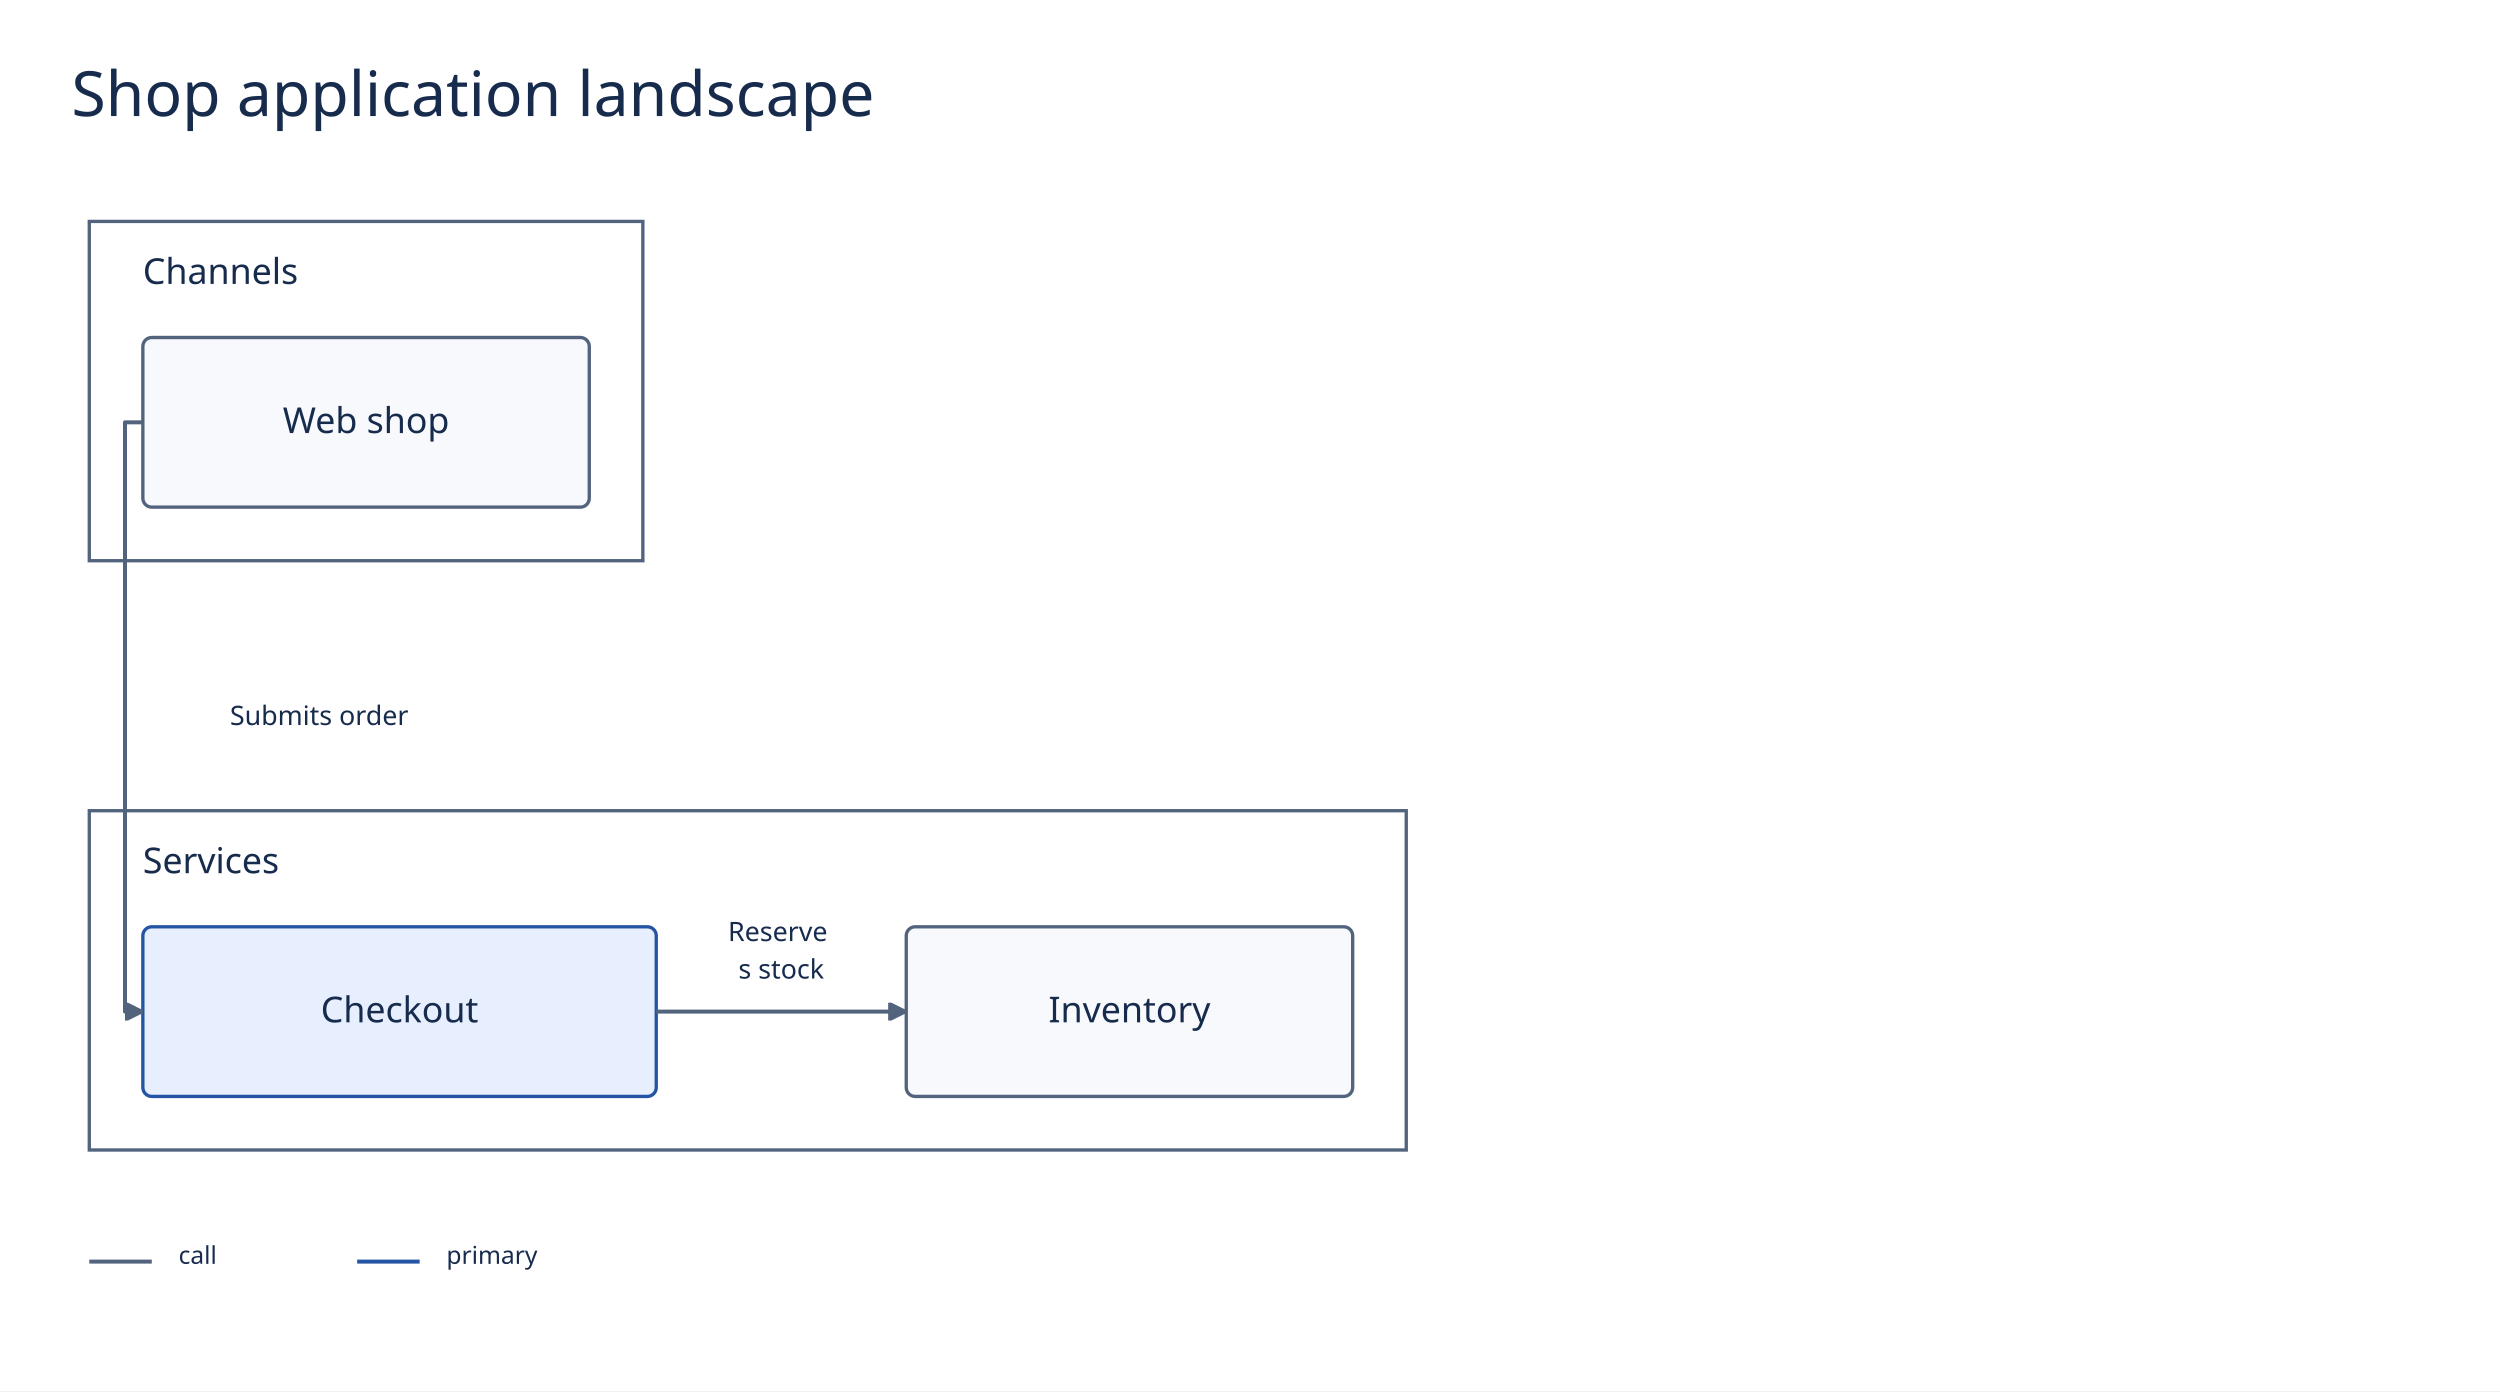
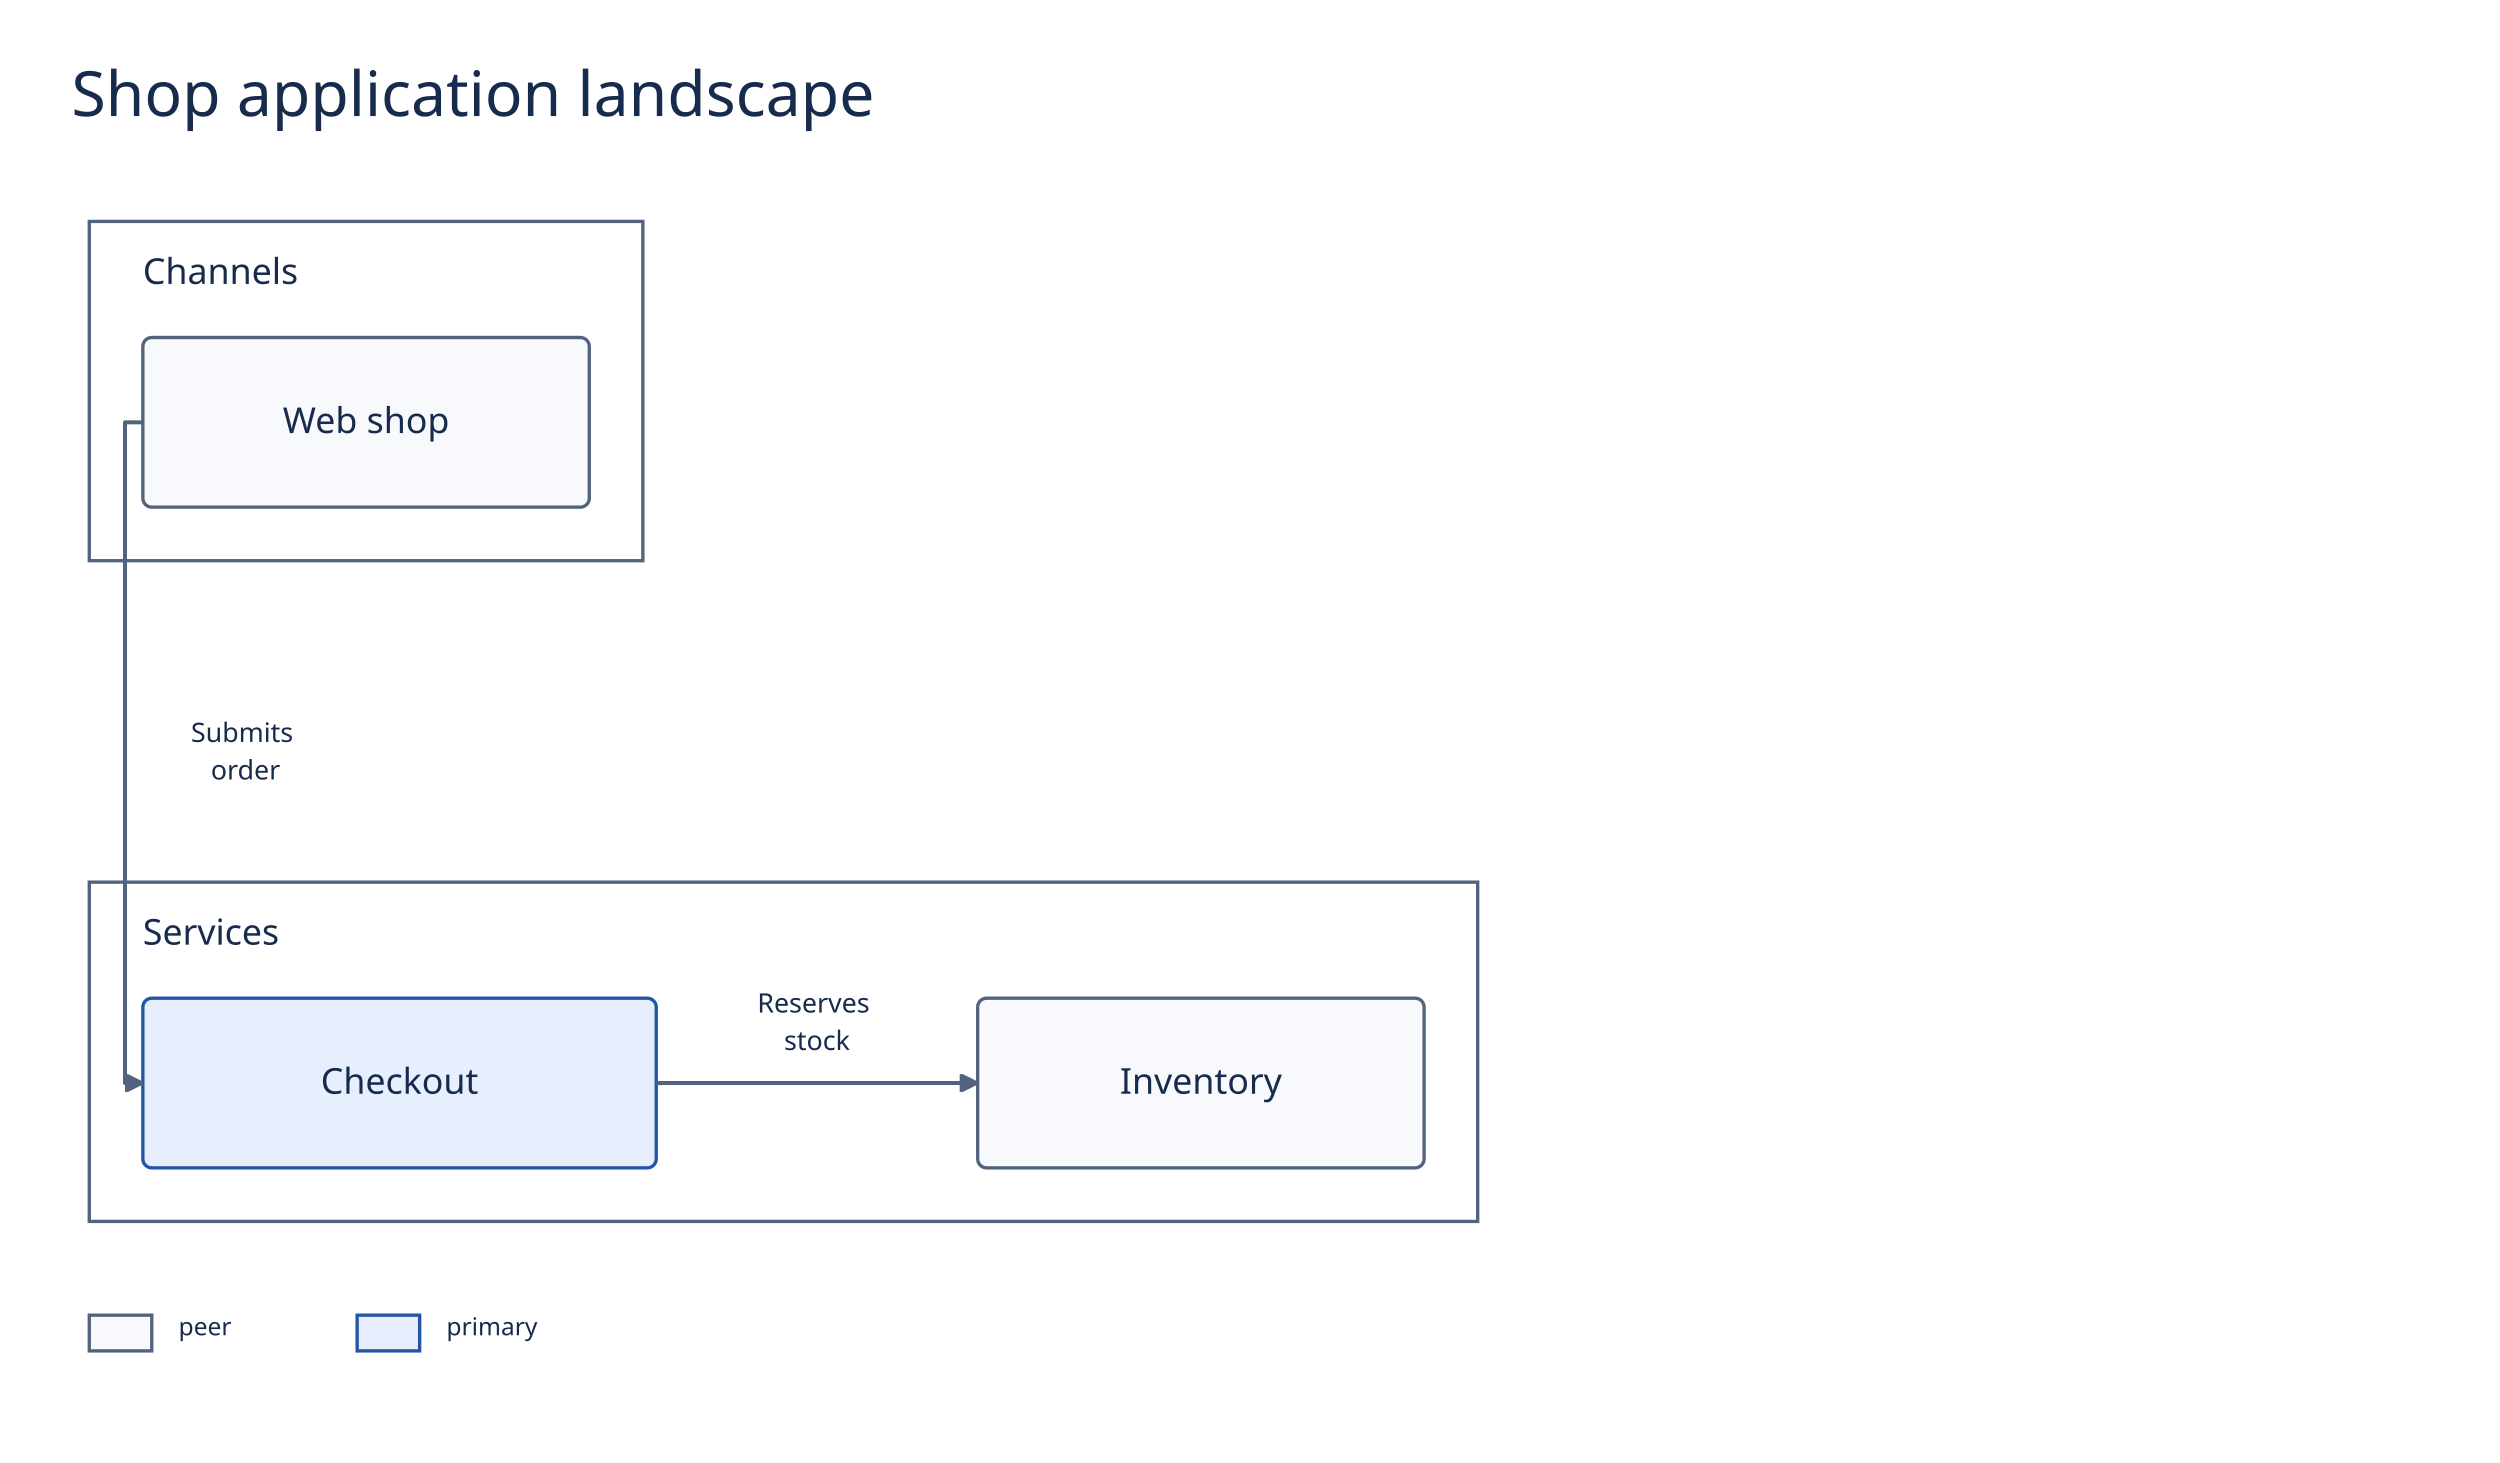
- <svg xmlns="http://www.w3.org/2000/svg" viewBox="0 0 1120 623.2" width="1120" height="623.2" lang="en" role="img" aria-labelledby="atlas-b255ff5d1815-document-title atlas-b255ff5d1815-document-desc" data-archatlas="0.1" data-measured-with="estimate">
+ <svg xmlns="http://www.w3.org/2000/svg" viewBox="0 0 1120 655.2" width="1120" height="655.2" lang="en" role="img" aria-labelledby="atlas-51f1f5f6f9ea-document-title atlas-51f1f5f6f9ea-document-desc" data-archatlas="0.1" data-measured-with="estimate">
  <defs>
-     <marker id="atlas-b255ff5d1815-marker-peer-arrow" viewBox="0 0 10 10" refX="10" refY="5" markerWidth="8" markerHeight="8" markerUnits="userSpaceOnUse" orient="auto-start-reverse">
+     <marker id="atlas-51f1f5f6f9ea-marker-peer-arrow" viewBox="0 0 10 10" refX="10" refY="5" markerWidth="8" markerHeight="8" markerUnits="userSpaceOnUse" orient="auto-start-reverse">
      <path d="M 0 0 L 10 5 L 0 10 Z" fill="#52647d" stroke="#52647d" stroke-width="1.5" />
    </marker>
-     <marker id="atlas-b255ff5d1815-marker-peer-circle" viewBox="0 0 10 10" refX="5" refY="5" markerWidth="8" markerHeight="8" markerUnits="userSpaceOnUse">
+     <marker id="atlas-51f1f5f6f9ea-marker-peer-circle" viewBox="0 0 10 10" refX="5" refY="5" markerWidth="8" markerHeight="8" markerUnits="userSpaceOnUse">
      <circle cx="5" cy="5" r="3.5" fill="#ffffff" stroke="#52647d" stroke-width="1.5" />
    </marker>
-     <marker id="atlas-b255ff5d1815-marker-primary-arrow" viewBox="0 0 10 10" refX="10" refY="5" markerWidth="8" markerHeight="8" markerUnits="userSpaceOnUse" orient="auto-start-reverse">
-       <path d="M 0 0 L 10 5 L 0 10 Z" fill="#2455a4" stroke="#2455a4" stroke-width="1.5" />
-     </marker>
-     <marker id="atlas-b255ff5d1815-marker-primary-circle" viewBox="0 0 10 10" refX="5" refY="5" markerWidth="8" markerHeight="8" markerUnits="userSpaceOnUse">
-       <circle cx="5" cy="5" r="3.5" fill="#ffffff" stroke="#2455a4" stroke-width="1.5" />
-     </marker>
  </defs>
-   <rect width="1120" height="623.2" fill="#ffffff" data-role="canvas" />
-   <rect id="atlas-b255ff5d1815-shape-group-channels" data-id="channels" data-role="group" data-parent="" data-kind="layer" fill="#ffffff" stroke="#52647d" stroke-width="1.5" data-box="40 99.2 248 152" x="40" y="99.2" width="248" height="152" rx="0" />
-   <rect id="atlas-b255ff5d1815-shape-node-web" data-id="web" data-role="node" data-parent="channels" data-kind="container" fill="#f7f9fc" stroke="#52647d" stroke-width="1.5" data-box="64 151.2 200 76" x="64" y="151.2" width="200" height="76" rx="4" />
-   <rect id="atlas-b255ff5d1815-shape-group-services" data-id="services" data-role="group" data-parent="" data-kind="layer" fill="#ffffff" stroke="#52647d" stroke-width="1.5" data-box="40 363.2 590 152" x="40" y="363.2" width="590" height="152" rx="0" />
-   <rect id="atlas-b255ff5d1815-shape-node-checkout" data-id="checkout" data-role="node" data-parent="services" data-kind="container" fill="#e7efff" stroke="#2455a4" stroke-width="1.5" data-box="64 415.2 230 76" x="64" y="415.2" width="230" height="76" rx="4" />
-   <rect id="atlas-b255ff5d1815-shape-node-stock" data-id="stock" data-role="node" data-parent="services" data-kind="container" fill="#f7f9fc" stroke="#52647d" stroke-width="1.5" data-box="406 415.2 200 76" x="406" y="415.2" width="200" height="76" rx="4" />
-   <polyline id="atlas-b255ff5d1815-edge-edge-1" data-id="edge-1" data-role="edge" data-from="web" data-to="checkout" data-kind="call" points="64,189.2 56,189.2 56,453.2 64,453.2" fill="none" stroke="#52647d" stroke-width="1.8" stroke-linejoin="round" marker-end="url(#atlas-b255ff5d1815-marker-peer-arrow)" />
-   <polyline id="atlas-b255ff5d1815-edge-edge-2" data-id="edge-2" data-role="edge" data-from="checkout" data-to="stock" data-kind="call" points="294,453.2 406,453.2" fill="none" stroke="#52647d" stroke-width="1.8" stroke-linejoin="round" marker-end="url(#atlas-b255ff5d1815-marker-peer-arrow)" />
-   <polyline id="atlas-b255ff5d1815-edge-legend-line-0" data-id="legend-line-0" data-role="edge" data-from="" data-to="" data-kind="legend" points="40,565.2 68,565.2" fill="none" stroke="#52647d" stroke-width="1.8" stroke-linejoin="round" />
-   <polyline id="atlas-b255ff5d1815-edge-legend-line-1" data-id="legend-line-1" data-role="edge" data-from="" data-to="" data-kind="legend" points="160,565.2 188,565.2" fill="none" stroke="#2455a4" stroke-width="1.8" stroke-linejoin="round" />
-   <rect id="atlas-b255ff5d1815-shape-label-bg-__edge-1-background" data-id="__edge-1-background" data-role="label-bg" data-parent="edge-1" x="63" y="308.8" width="160" height="24.8" fill="#ffffff" fill-opacity="0.92" rx="3" />
-   <rect id="atlas-b255ff5d1815-shape-label-bg-__edge-2-background" data-id="__edge-2-background" data-role="label-bg" data-parent="edge-2" x="303" y="405.6" width="94" height="41.6" fill="#ffffff" fill-opacity="0.92" rx="3" />
-   <text id="atlas-b255ff5d1815-text-title-figure-title" data-id="figure-title" data-role="title" data-owner="" x="32" y="52" font-size="28" font-family="sans-serif" text-anchor="start" fill="#172b4d" data-text-box="32 24 700 39.2">
+   <rect width="1120" height="655.2" fill="#ffffff" data-role="canvas" />
+   <rect id="atlas-51f1f5f6f9ea-shape-group-channels" data-id="channels" data-role="group" data-parent="" data-kind="layer" fill="#ffffff" stroke="#52647d" stroke-width="1.5" data-box="40 99.2 248 152" x="40" y="99.2" width="248" height="152" rx="0" />
+   <rect id="atlas-51f1f5f6f9ea-shape-node-web" data-id="web" data-role="node" data-parent="channels" data-kind="container" fill="#f7f9fc" stroke="#52647d" stroke-width="1.5" data-box="64 151.2 200 76" x="64" y="151.2" width="200" height="76" rx="4" />
+   <rect id="atlas-51f1f5f6f9ea-shape-group-services" data-id="services" data-role="group" data-parent="" data-kind="layer" fill="#ffffff" stroke="#52647d" stroke-width="1.5" data-box="40 395.2 622 152" x="40" y="395.2" width="622" height="152" rx="0" />
+   <rect id="atlas-51f1f5f6f9ea-shape-node-checkout" data-id="checkout" data-role="node" data-parent="services" data-kind="container" fill="#e7efff" stroke="#2455a4" stroke-width="1.5" data-box="64 447.2 230 76" x="64" y="447.2" width="230" height="76" rx="4" />
+   <rect id="atlas-51f1f5f6f9ea-shape-node-stock" data-id="stock" data-role="node" data-parent="services" data-kind="container" fill="#f7f9fc" stroke="#52647d" stroke-width="1.5" data-box="438 447.2 200 76" x="438" y="447.2" width="200" height="76" rx="4" />
+   <rect id="atlas-51f1f5f6f9ea-shape-legend-swatch-__legend-swatch-0" data-id="__legend-swatch-0" data-role="legend-swatch" data-parent="" data-kind="component" fill="#f7f9fc" stroke="#52647d" stroke-width="1.5" data-box="40 589.2 28 16" x="40" y="589.2" width="28" height="16" rx="0" />
+   <rect id="atlas-51f1f5f6f9ea-shape-legend-swatch-__legend-swatch-1" data-id="__legend-swatch-1" data-role="legend-swatch" data-parent="" data-kind="component" fill="#e7efff" stroke="#2455a4" stroke-width="1.5" data-box="160 589.2 28 16" x="160" y="589.2" width="28" height="16" rx="0" />
+   <polyline id="atlas-51f1f5f6f9ea-edge-edge-1" data-id="edge-1" data-role="edge" data-from="web" data-to="checkout" data-kind="call" points="64,189.2 56,189.2 56,485.2 64,485.2" fill="none" stroke="#52647d" stroke-width="1.8" stroke-linejoin="round" marker-end="url(#atlas-51f1f5f6f9ea-marker-peer-arrow)" />
+   <polyline id="atlas-51f1f5f6f9ea-edge-edge-2" data-id="edge-2" data-role="edge" data-from="checkout" data-to="stock" data-kind="call" points="294,485.2 438,485.2" fill="none" stroke="#52647d" stroke-width="1.8" stroke-linejoin="round" marker-end="url(#atlas-51f1f5f6f9ea-marker-peer-arrow)" />
+   <rect id="atlas-51f1f5f6f9ea-shape-label-bg-__edge-1-background" data-id="__edge-1-background" data-role="label-bg" data-parent="edge-1" x="63" y="316.4" width="94" height="41.6" fill="#ffffff" fill-opacity="0.92" rx="3" />
+   <rect id="atlas-51f1f5f6f9ea-shape-label-bg-__edge-2-background" data-id="__edge-2-background" data-role="label-bg" data-parent="edge-2" x="313" y="437.6" width="106" height="41.6" fill="#ffffff" fill-opacity="0.92" rx="3" />
+   <text id="atlas-51f1f5f6f9ea-text-title-figure-title" data-id="figure-title" data-role="title" data-owner="" x="32" y="52" font-size="28" font-family="sans-serif" text-anchor="start" fill="#172b4d" data-text-box="32 24 700 39.2">
    <tspan x="32" y="52">
      <tspan font-family="sans-serif">Shop application landscape</tspan>
    </tspan>
  </text>
-   <text id="atlas-b255ff5d1815-text-group-title-channels-title" data-id="channels-title" data-role="group-title" data-owner="channels" x="64" y="127.2" font-size="16" font-family="sans-serif" text-anchor="start" fill="#172b4d" data-text-box="64 111.2 128 22.4">
+   <text id="atlas-51f1f5f6f9ea-text-group-title-channels-title" data-id="channels-title" data-role="group-title" data-owner="channels" x="64" y="127.2" font-size="16" font-family="sans-serif" text-anchor="start" fill="#172b4d" data-text-box="64 111.2 128 22.4">
    <tspan x="64" y="127.2">
      <tspan font-family="sans-serif">Channels</tspan>
    </tspan>
  </text>
-   <text id="atlas-b255ff5d1815-text-name-web-name" data-id="web-name" data-role="name" data-owner="web" x="164" y="194" font-size="16" font-family="sans-serif" text-anchor="middle" fill="#172b4d" data-text-box="104 178 120 22.4">
+   <text id="atlas-51f1f5f6f9ea-text-name-web-name" data-id="web-name" data-role="name" data-owner="web" x="164" y="194" font-size="16" font-family="sans-serif" text-anchor="middle" fill="#172b4d" data-text-box="104 178 120 22.4">
    <tspan x="164" y="194">
      <tspan font-family="sans-serif">Web shop</tspan>
    </tspan>
  </text>
-   <text id="atlas-b255ff5d1815-text-group-title-services-title" data-id="services-title" data-role="group-title" data-owner="services" x="64" y="391.2" font-size="16" font-family="sans-serif" text-anchor="start" fill="#172b4d" data-text-box="64 375.2 128 22.4">
-     <tspan x="64" y="391.2">
+   <text id="atlas-51f1f5f6f9ea-text-group-title-services-title" data-id="services-title" data-role="group-title" data-owner="services" x="64" y="423.2" font-size="16" font-family="sans-serif" text-anchor="start" fill="#172b4d" data-text-box="64 407.2 128 22.4">
+     <tspan x="64" y="423.2">
      <tspan font-family="sans-serif">Services</tspan>
    </tspan>
  </text>
-   <text id="atlas-b255ff5d1815-text-name-checkout-name" data-id="checkout-name" data-role="name" data-owner="checkout" x="179" y="458" font-size="16" font-family="sans-serif" text-anchor="middle" fill="#172b4d" data-text-box="115 442 128 22.4">
-     <tspan x="179" y="458">
+   <text id="atlas-51f1f5f6f9ea-text-name-checkout-name" data-id="checkout-name" data-role="name" data-owner="checkout" x="179" y="490" font-size="16" font-family="sans-serif" text-anchor="middle" fill="#172b4d" data-text-box="115 474 128 22.4">
+     <tspan x="179" y="490">
      <tspan font-family="sans-serif">Checkout</tspan>
    </tspan>
  </text>
-   <text id="atlas-b255ff5d1815-text-name-stock-name" data-id="stock-name" data-role="name" data-owner="stock" x="506" y="458" font-size="16" font-family="sans-serif" text-anchor="middle" fill="#172b4d" data-text-box="434 442 144 22.4">
-     <tspan x="506" y="458">
+   <text id="atlas-51f1f5f6f9ea-text-name-stock-name" data-id="stock-name" data-role="name" data-owner="stock" x="538" y="490" font-size="16" font-family="sans-serif" text-anchor="middle" fill="#172b4d" data-text-box="466 474 144 22.4">
+     <tspan x="538" y="490">
      <tspan font-family="sans-serif">Inventory</tspan>
    </tspan>
  </text>
-   <text id="atlas-b255ff5d1815-text-edge-label-edge-1-label" data-id="edge-1-label" data-role="edge-label" data-owner="edge-1" x="143" y="324.8" font-size="12" font-family="sans-serif" text-anchor="middle" fill="#172b4d" data-text-box="68 312.8 150 16.8">
-     <tspan x="143" y="324.8">
-       <tspan font-family="sans-serif">Submits order</tspan>
+   <text id="atlas-51f1f5f6f9ea-text-edge-label-edge-1-label" data-id="edge-1-label" data-role="edge-label" data-owner="edge-1" x="110" y="332.4" font-size="12" font-family="sans-serif" text-anchor="middle" fill="#172b4d" data-text-box="68 320.4 84 33.6">
+     <tspan x="110" y="332.4">
+       <tspan font-family="sans-serif">Submits</tspan>
+     </tspan>
+     <tspan x="110" y="349.2">
+       <tspan font-family="sans-serif">order</tspan>
    </tspan>
  </text>
-   <text id="atlas-b255ff5d1815-text-edge-label-edge-2-label" data-id="edge-2-label" data-role="edge-label" data-owner="edge-2" x="350" y="421.6" font-size="12" font-family="sans-serif" text-anchor="middle" fill="#172b4d" data-text-box="308 409.6 84 33.6">
-     <tspan x="350" y="421.6">
-       <tspan font-family="sans-serif">Reserve</tspan>
+   <text id="atlas-51f1f5f6f9ea-text-edge-label-edge-2-label" data-id="edge-2-label" data-role="edge-label" data-owner="edge-2" x="366" y="453.6" font-size="12" font-family="sans-serif" text-anchor="middle" fill="#172b4d" data-text-box="318 441.6 96 33.6">
+     <tspan x="366" y="453.6">
+       <tspan font-family="sans-serif">Reserves</tspan>
    </tspan>
-     <tspan x="350" y="438.4">
-       <tspan font-family="sans-serif">s stock</tspan>
+     <tspan x="366" y="470.4">
+       <tspan font-family="sans-serif">stock</tspan>
    </tspan>
  </text>
-   <text id="atlas-b255ff5d1815-text-legend-legend-0" data-id="legend-0" data-role="legend" data-owner="" x="80" y="566.2" font-size="11" font-family="sans-serif" text-anchor="start" fill="#172b4d" data-text-box="80 555.2 44 15.4">
-     <tspan x="80" y="566.2">
-       <tspan font-family="sans-serif">call</tspan>
+   <text id="atlas-51f1f5f6f9ea-text-legend-legend-0" data-id="legend-0" data-role="legend" data-owner="" x="80" y="598.2" font-size="11" font-family="sans-serif" text-anchor="start" fill="#172b4d" data-text-box="80 587.2 44 15.4">
+     <tspan x="80" y="598.2">
+       <tspan font-family="sans-serif">peer</tspan>
    </tspan>
  </text>
-   <text id="atlas-b255ff5d1815-text-legend-legend-1" data-id="legend-1" data-role="legend" data-owner="" x="200" y="566.2" font-size="11" font-family="sans-serif" text-anchor="start" fill="#172b4d" data-text-box="200 555.2 77 15.4">
-     <tspan x="200" y="566.2">
+   <text id="atlas-51f1f5f6f9ea-text-legend-legend-1" data-id="legend-1" data-role="legend" data-owner="" x="200" y="598.2" font-size="11" font-family="sans-serif" text-anchor="start" fill="#172b4d" data-text-box="200 587.2 77 15.4">
+     <tspan x="200" y="598.2">
      <tspan font-family="sans-serif">primary</tspan>
    </tspan>
  </text>
</svg>
